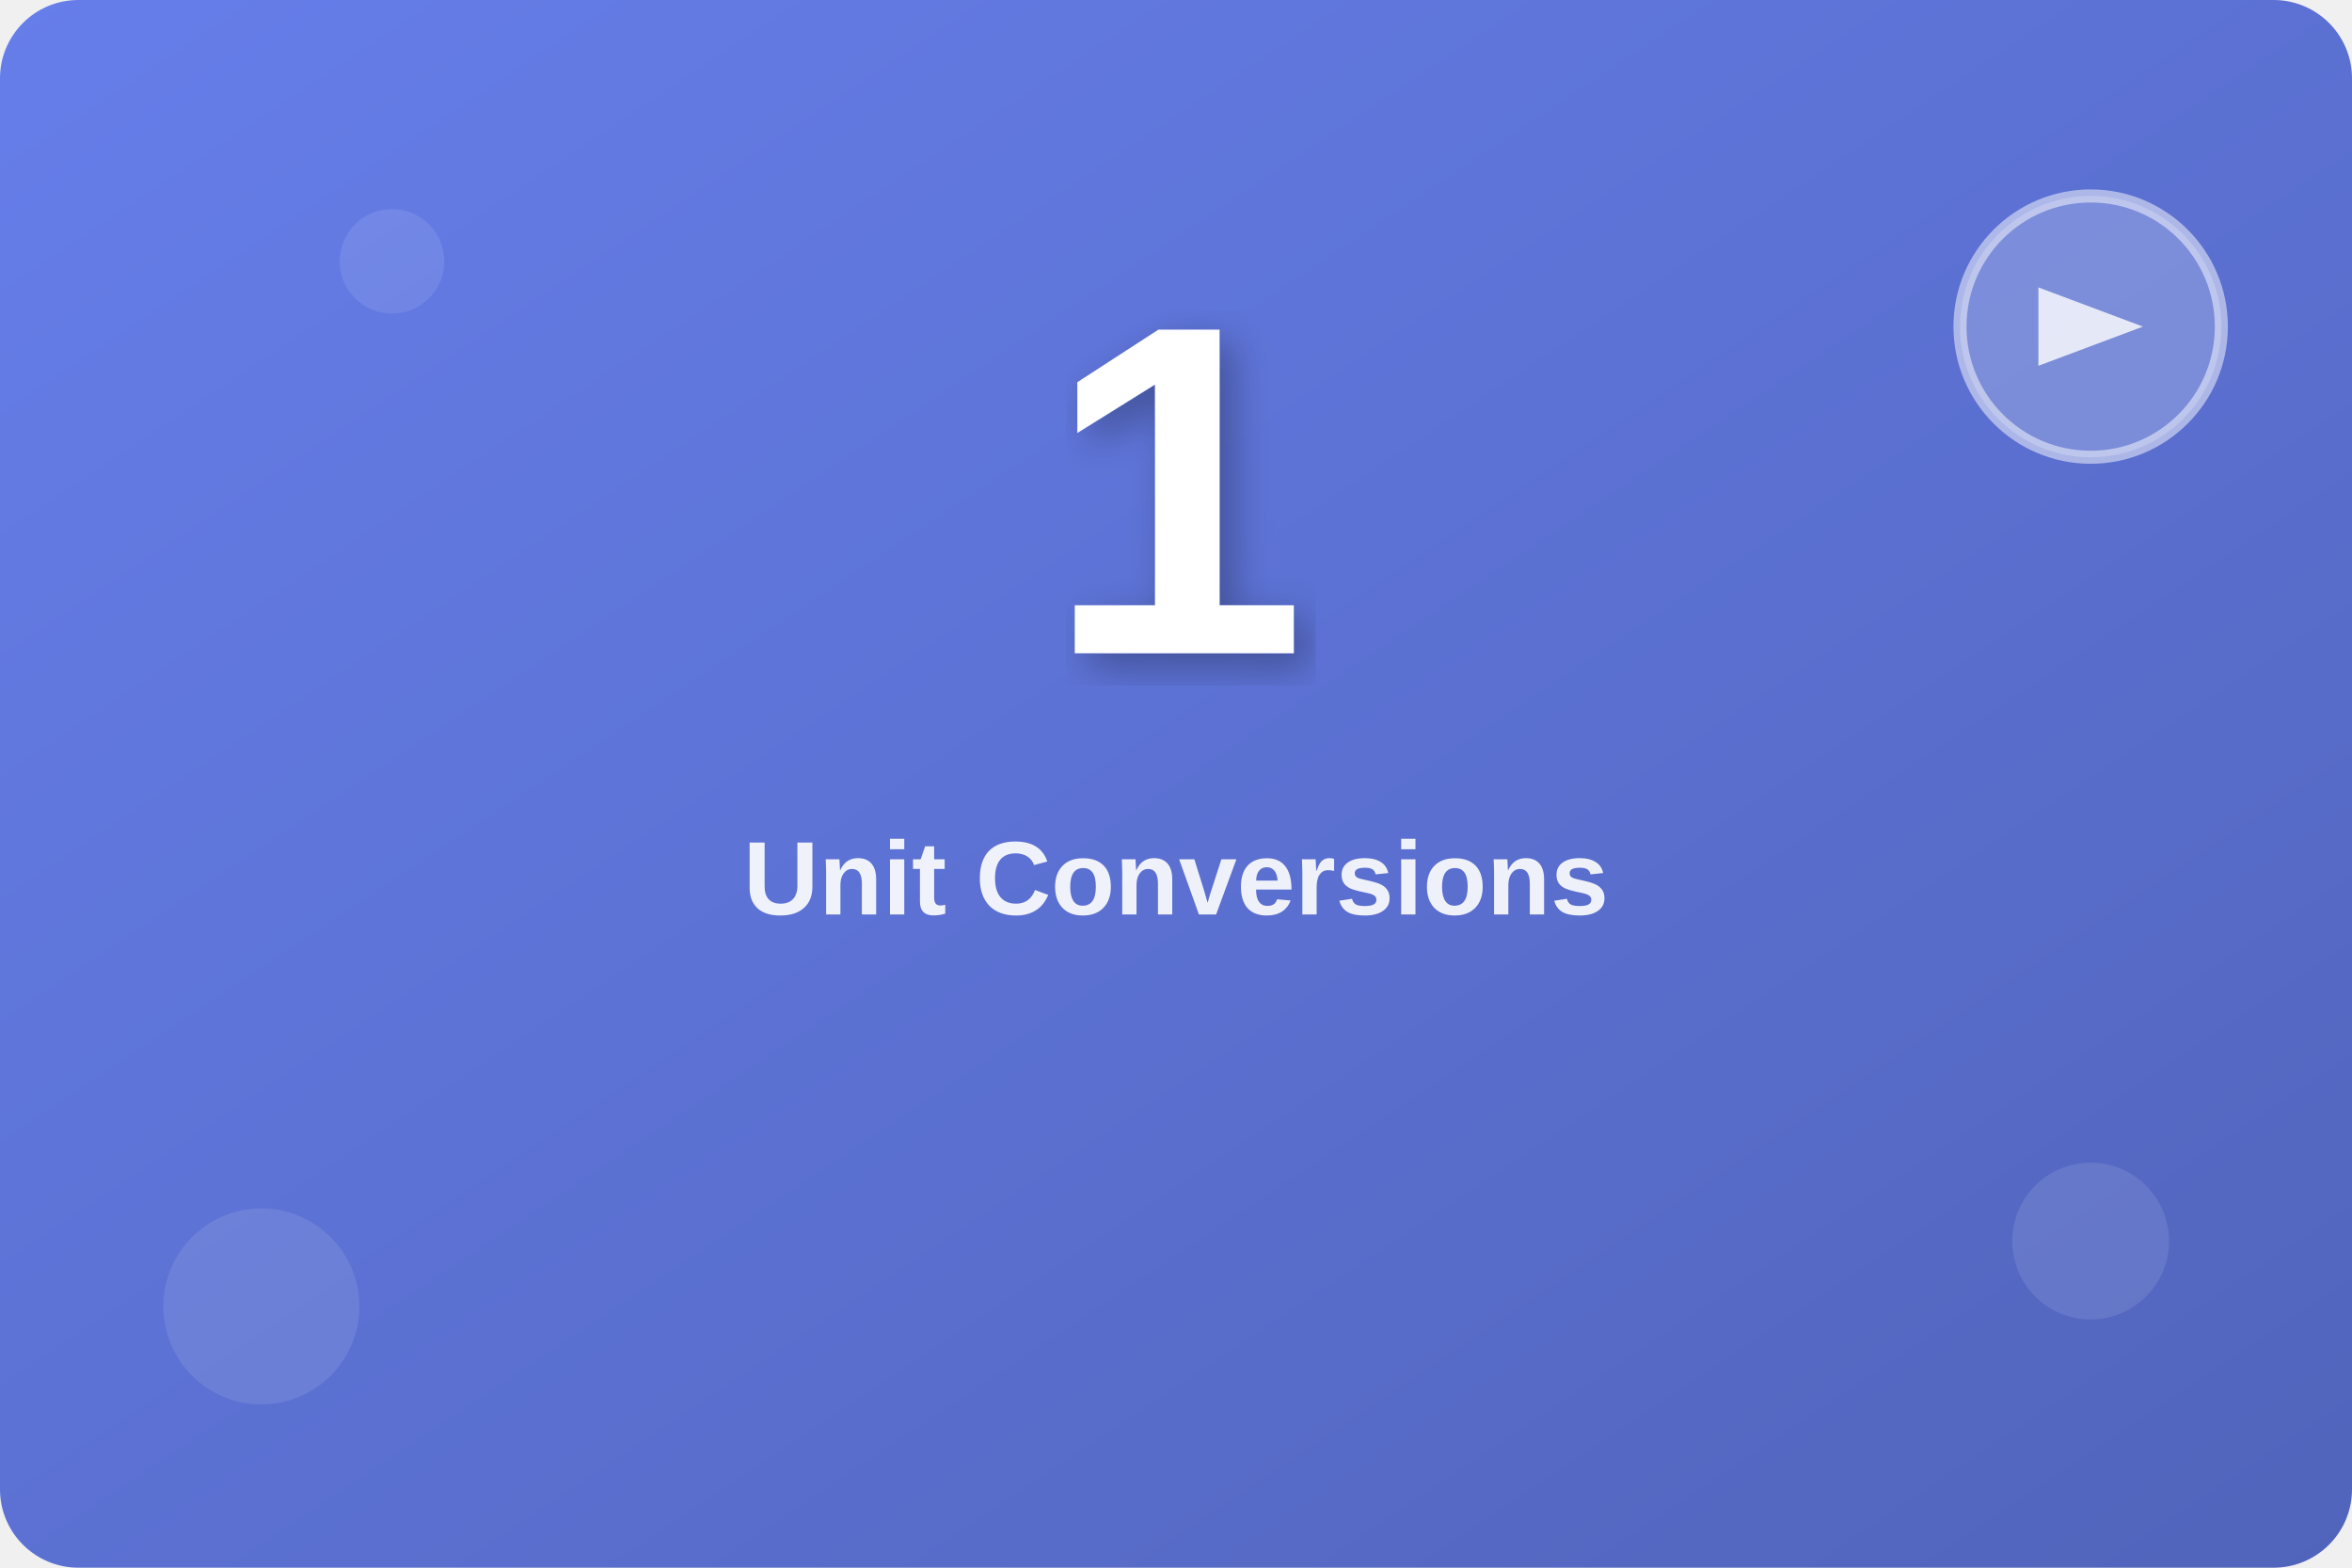
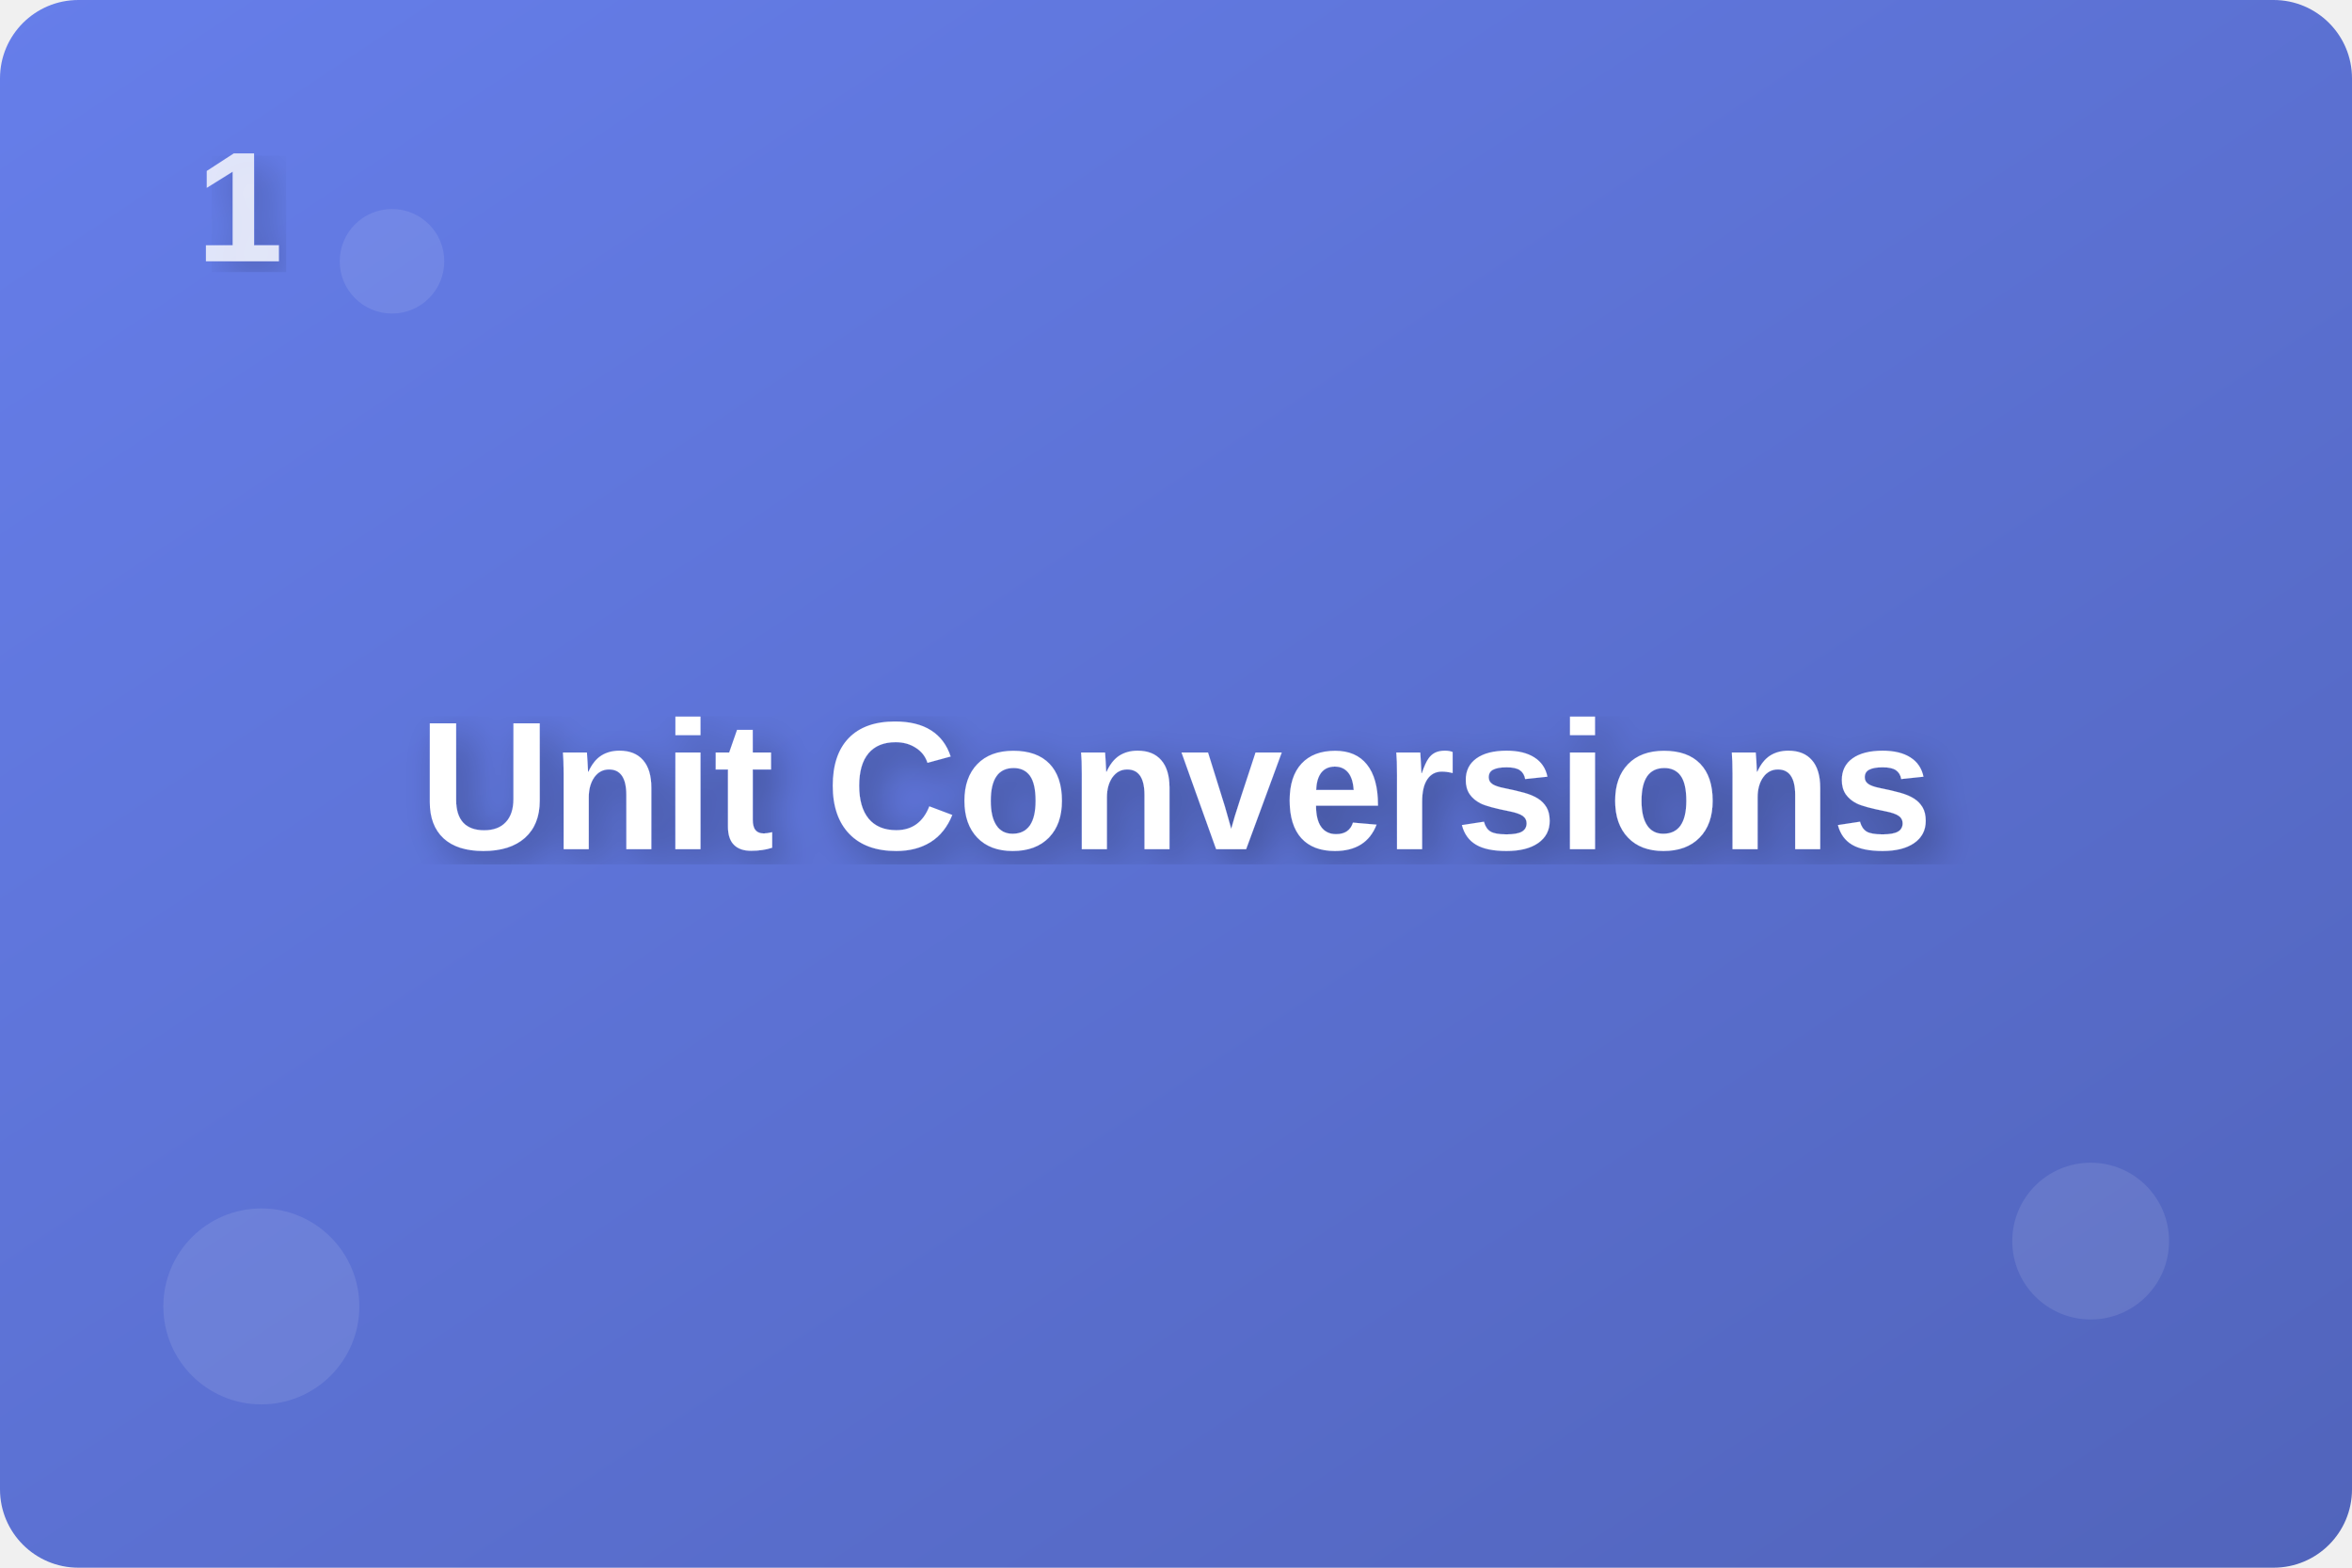
<svg xmlns="http://www.w3.org/2000/svg" width="360" height="240">
  <defs>
    <linearGradient id="grad1" x1="0%" y1="0%" x2="100%" y2="100%">
      <stop offset="0%" style="stop-color:#667eea;stop-opacity:1" />
      <stop offset="100%" style="stop-color:#5164bb;stop-opacity:1" />
    </linearGradient>
    <filter id="shadow">
      <feDropShadow dx="2" dy="2" stdDeviation="3" flood-color="rgba(0,0,0,0.3)" />
    </filter>
  </defs>
  <rect width="100%" height="100%" fill="url(#grad1)" rx="12" />
-   <text x="180" y="100" font-family="Arial, sans-serif" font-size="72" font-weight="bold" text-anchor="middle" fill="white" filter="url(#shadow)">1</text>
-   <text x="180" y="140" font-family="Arial, sans-serif" font-size="16" font-weight="600" text-anchor="middle" fill="rgba(255,255,255,0.9)">Unit Conversions</text>
-   <circle cx="320" cy="50" r="20" fill="rgba(255,255,255,0.2)" stroke="rgba(255,255,255,0.5)" stroke-width="2" />
-   <polygon points="312,44 312,56 328,50" fill="rgba(255,255,255,0.8)" />
+   <text x="30" y="40" font-family="Arial, sans-serif" font-size="24" font-weight="bold" fill="rgba(255,255,255,0.8)" filter="url(#shadow)">1</text>
+   <text x="180" y="130" font-family="Arial, sans-serif" font-size="28" font-weight="700" text-anchor="middle" fill="white" filter="url(#shadow)">Unit Conversions</text>
  <circle cx="40" cy="200" r="15" fill="rgba(255,255,255,0.1)" />
  <circle cx="320" cy="190" r="12" fill="rgba(255,255,255,0.1)" />
  <circle cx="60" cy="40" r="8" fill="rgba(255,255,255,0.1)" />
</svg>
